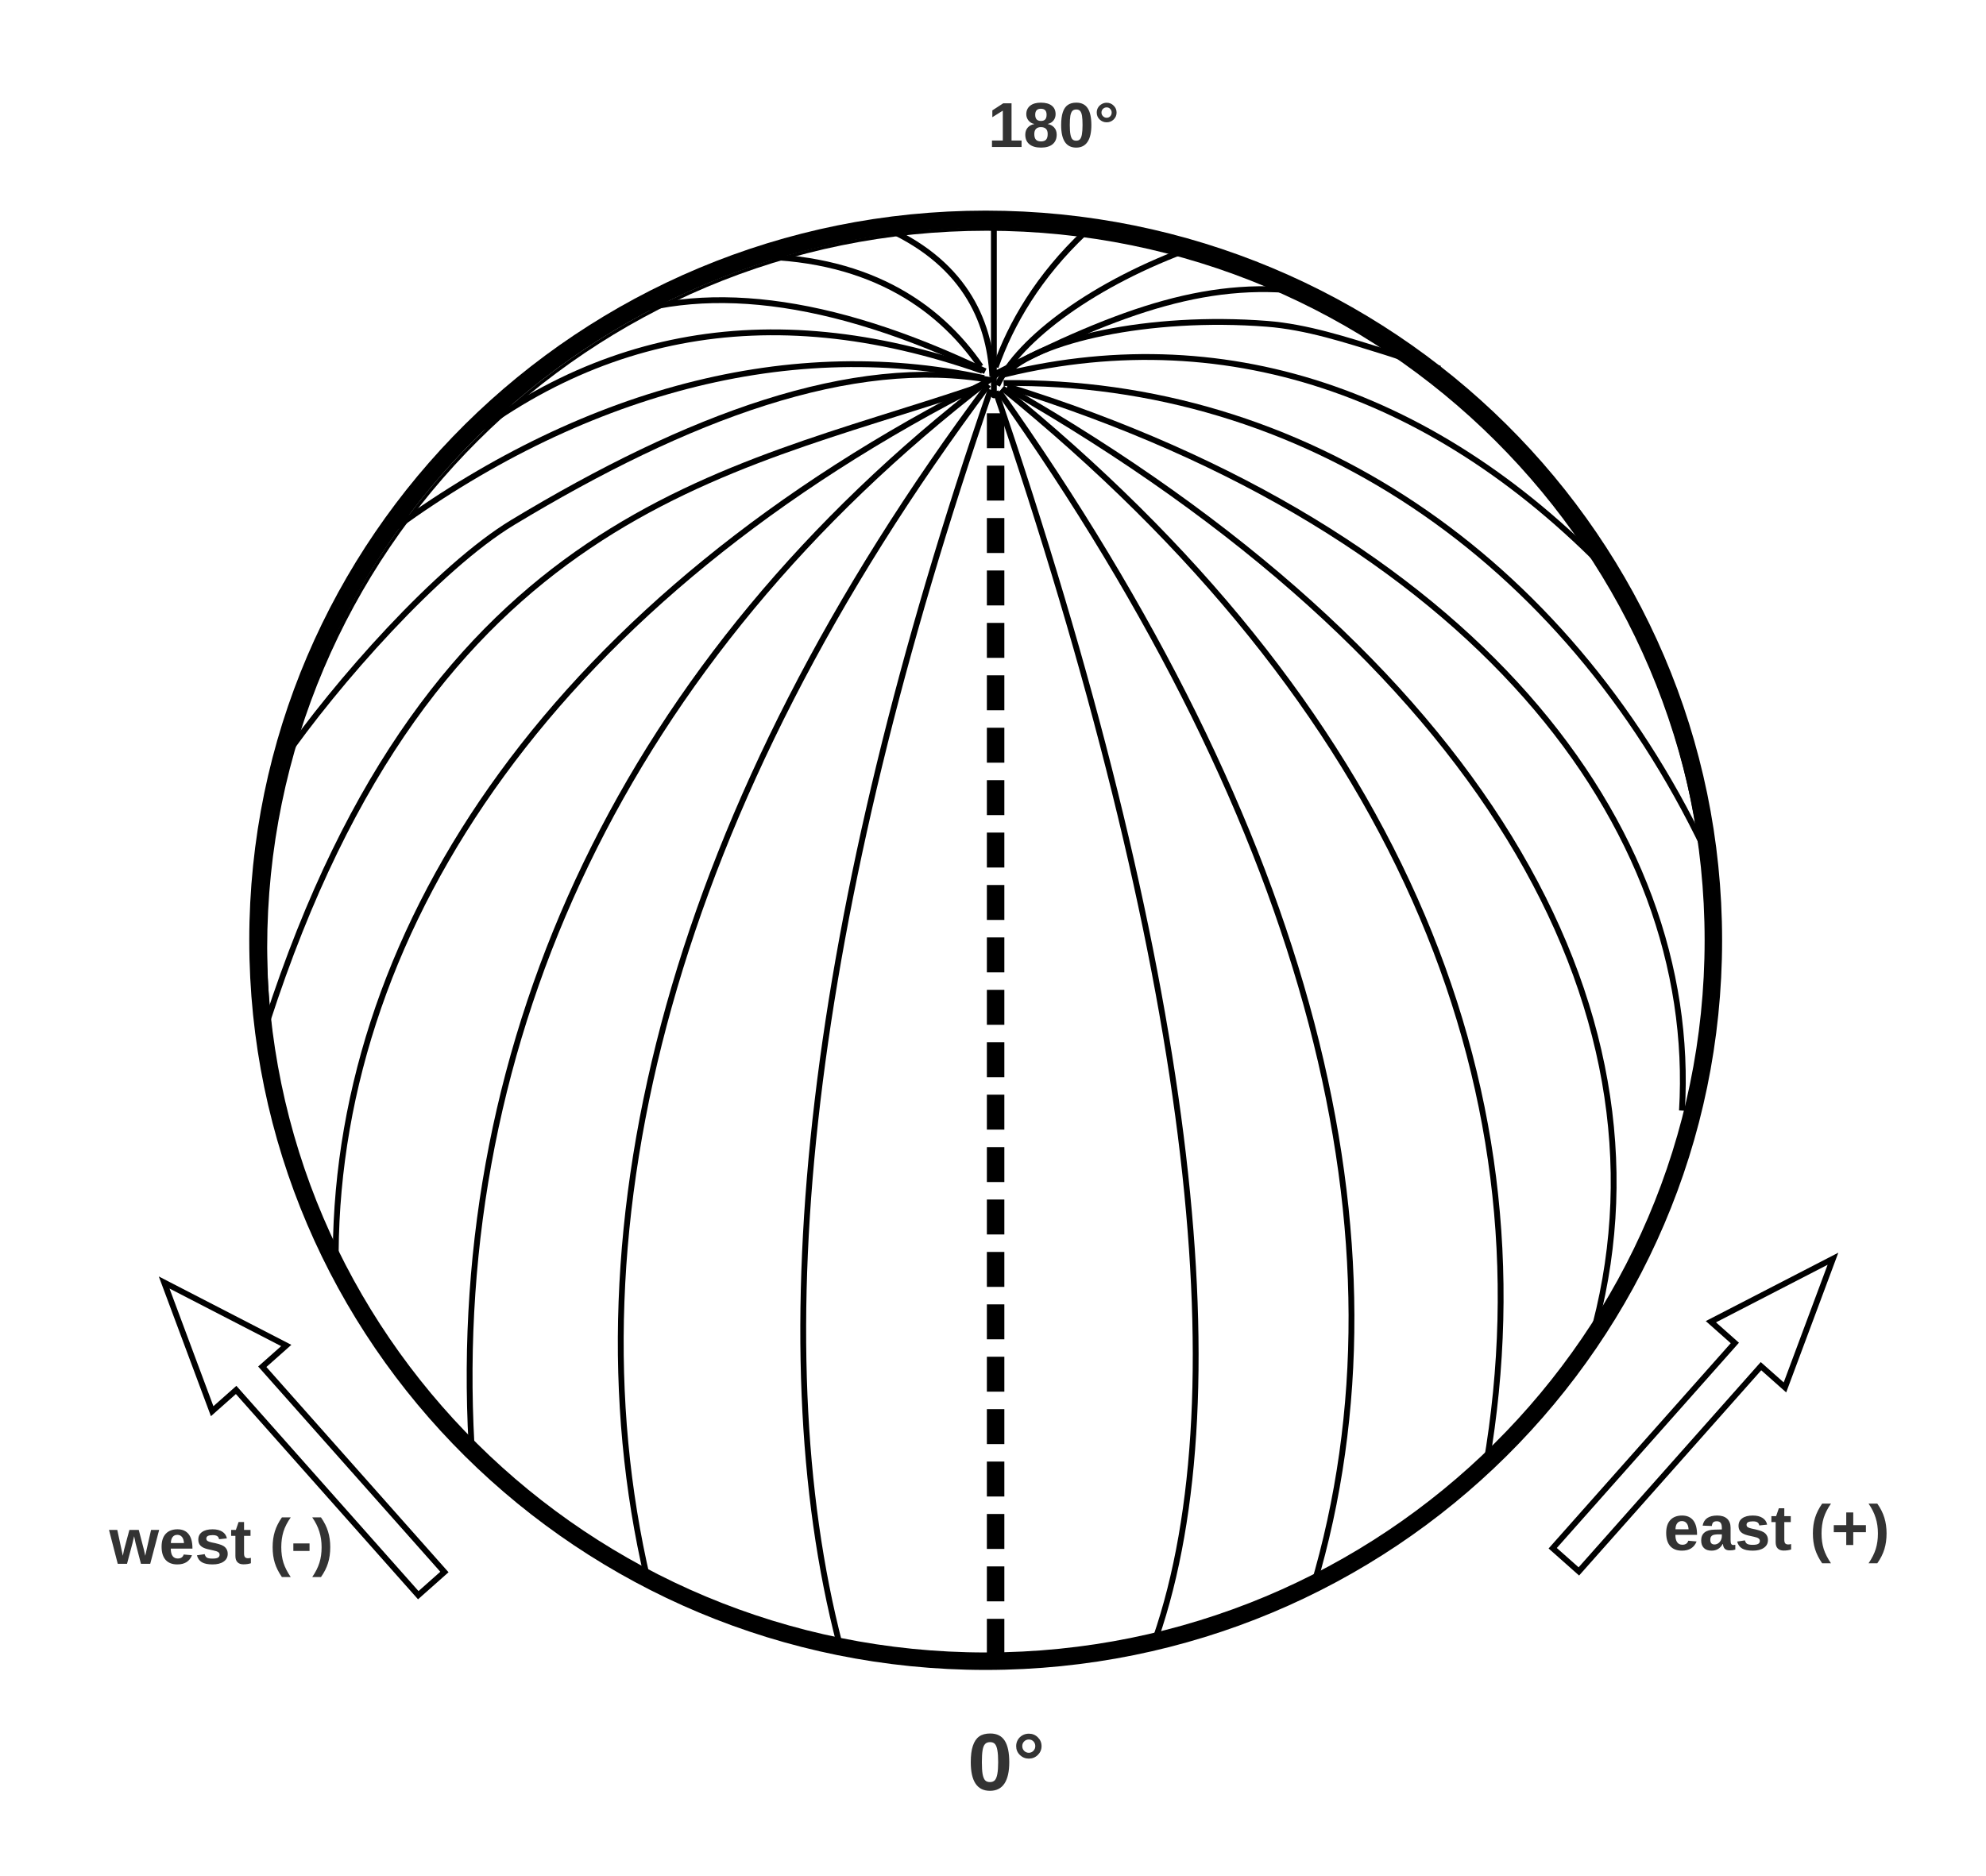
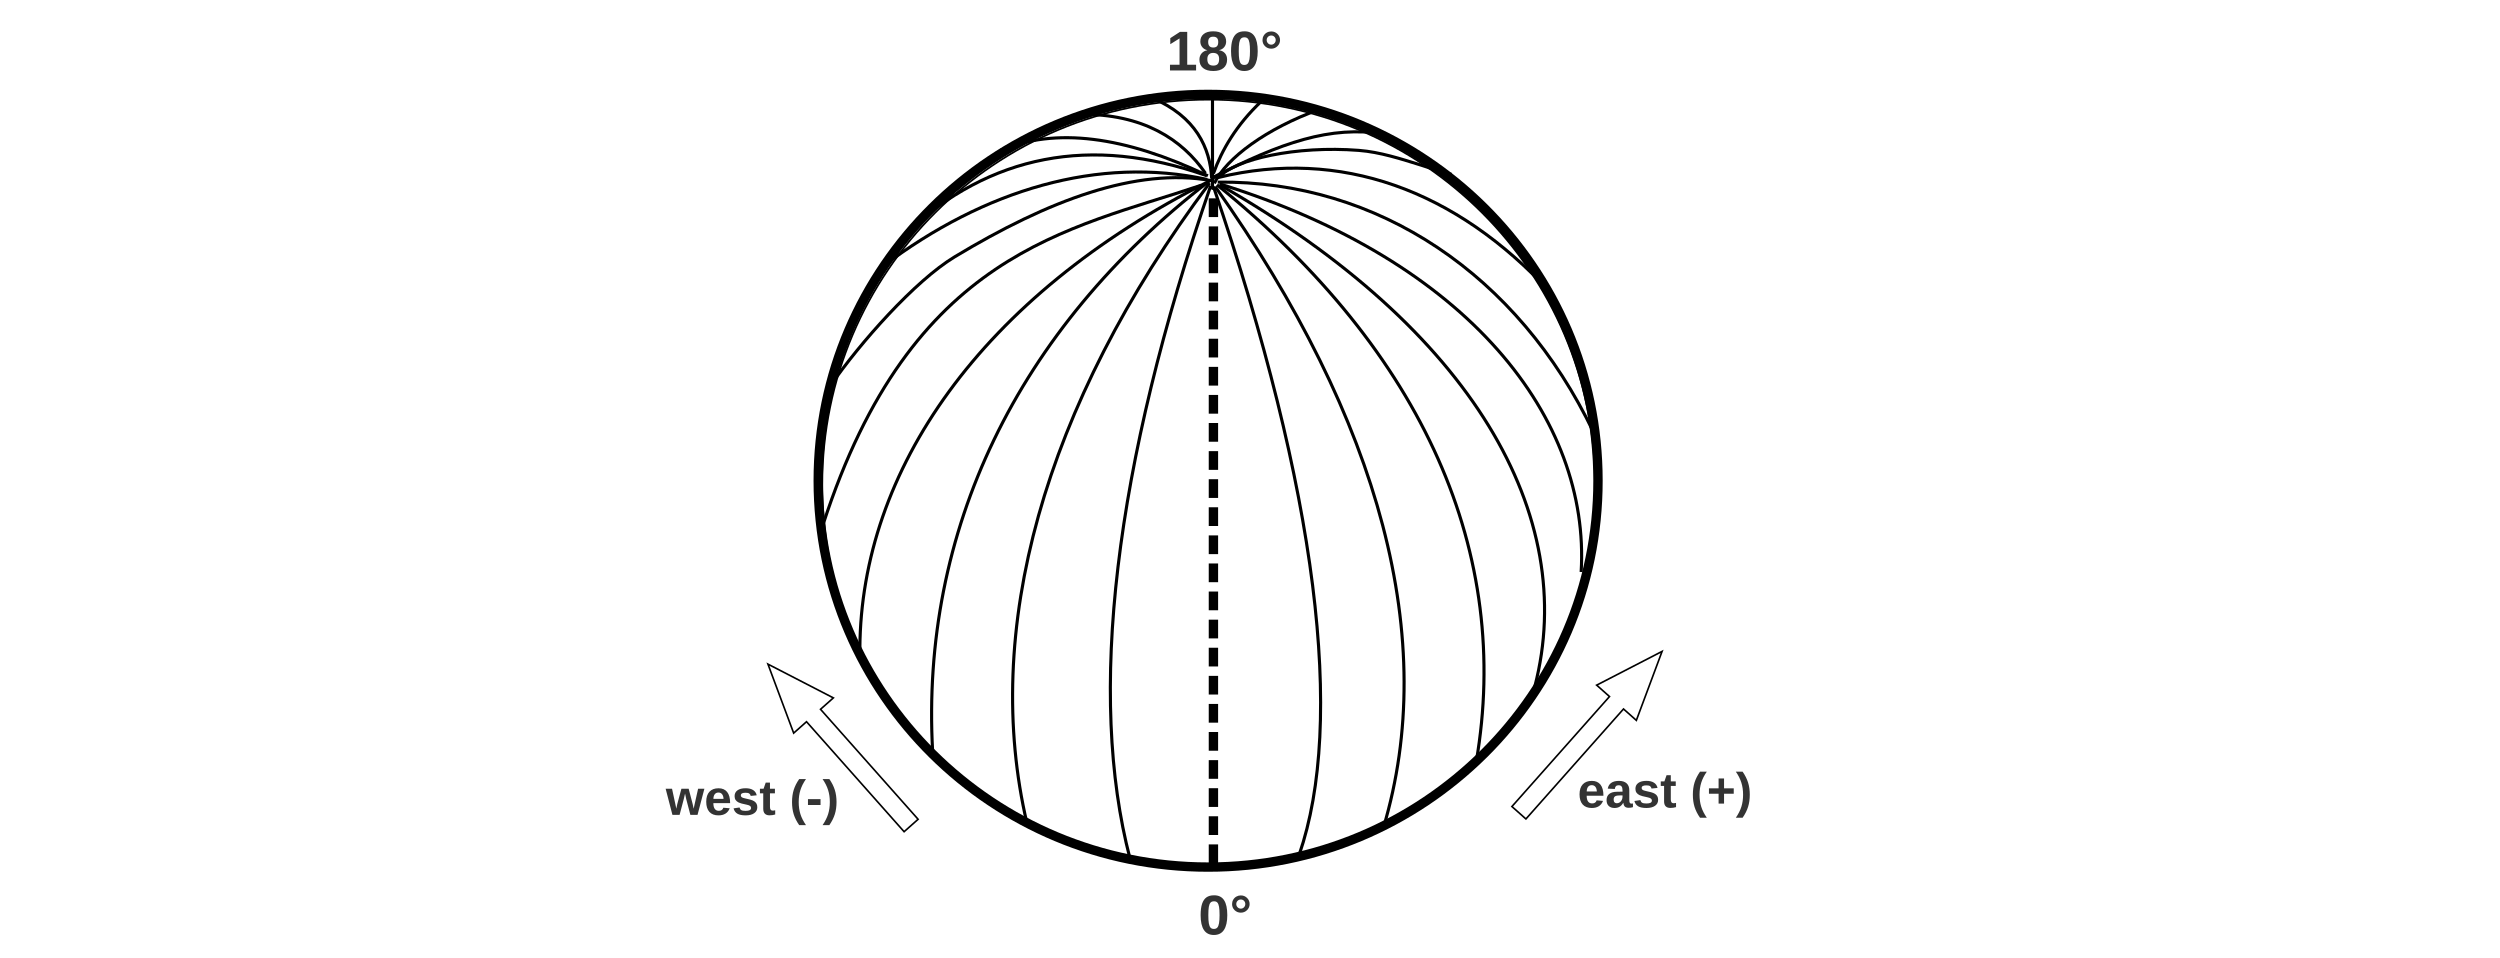
- <svg xmlns="http://www.w3.org/2000/svg" xmlns:ns1="https://boxy-svg.com" version="1.1" x="0px" y="0px" width="312.134" height="294.804" viewBox="0 0 318 322" id="svg350" lang="mul">
-   <g id="g348" style="font-family:'Liberation Sans', Dyuthi, 'VL PGothic', sans-serif" transform="matrix(1, 0, 0, 1, -339.6552, -4.345558)">
+ <svg xmlns="http://www.w3.org/2000/svg" xmlns:ns1="https://boxy-svg.com" version="1.1" x="0px" y="0px" width="1515.606" height="580.758" viewBox="0 0 1515.6 580.8" id="svg350" lang="mul">
+   <rect x="-0.176" y="-0.991" width="1515.606" height="580.758" style="stroke: rgb(0, 0, 0); fill: rgb(255, 255, 255); stroke-width: 0px; pointer-events: none;">
+     </rect>
+   <g id="g348" style="font-family: 'Liberation Sans', Dyuthi, 'VL PGothic', sans-serif;" transform="matrix(1.892277, 0, 0, 1.892277, -208.8165, -22.25759)">
    <path stroke-miterlimit="22.926" d="m 497.564,43.682 c 68.356,0 123.791,55.256 123.791,123.393 0,68.137 -55.435,123.393 -123.791,123.393 -68.355,0 -123.79,-55.256 -123.79,-123.393 0,-68.137 55.435,-123.393 123.79,-123.393 z" id="path64" style="fill:none;stroke:#000000;stroke-width:0.567;stroke-miterlimit:22.926" />
    <path stroke-miterlimit="22.926" d="m 497.399,42.009 c 68.979,0 124.918,55.431 124.918,123.782 0,68.351 -55.938,123.783 -124.918,123.783 -68.979,0 -124.917,-55.432 -124.917,-123.783 0,-68.351 55.939,-123.782 124.917,-123.782 z" id="path94" style="fill:none;stroke:#000000;stroke-width:3;stroke-miterlimit:22.926" />
    <path stroke-miterlimit="22.926" d="m 499.104,75.3 c 0,137.027 0,210.101 0,214.274" id="path96" style="fill:none;stroke:#000000;stroke-width:3;stroke-miterlimit:22.926;stroke-dasharray:6, 3" />
    <path stroke-miterlimit="22.926" d="m 526.588,285.599 c 14.691,-42.586 5.91,-116.212 -27.481,-214.064" id="path98" style="fill:none;stroke:#000000;stroke-width:1;stroke-miterlimit:22.926" />
    <path stroke-miterlimit="22.926" d="m 499.671,71.535 c 53.374,75.431 71.732,145.556 53.942,205.263" id="path100" style="fill:none;stroke:#000000;stroke-width:1;stroke-miterlimit:22.926" />
    <path stroke-miterlimit="22.926" d="m 500.239,70.967 c 66.706,54.015 94.47,118.461 83.076,184.822" id="path102" style="fill:none;stroke:#000000;stroke-width:1;stroke-miterlimit:22.926" />
    <path stroke-miterlimit="22.926" d="M 602.092,231.657 C 616.218,176.959 582.173,117.339 501.091,70.968" id="path104" style="fill:none;stroke:#000000;stroke-width:1;stroke-miterlimit:22.926" />
    <path stroke-miterlimit="22.926" d="m 501.091,70.683 c 80.163,24.887 118.77,75.428 115.833,124.35" id="path106" style="fill:none;stroke:#000000;stroke-width:1;stroke-miterlimit:22.926" />
    <path stroke-miterlimit="22.926" d="M 620.798,150.076 C 596.785,99.902 551.824,69.529 500.479,70.116" id="path108" style="fill:none;stroke:#000000;stroke-width:1;stroke-miterlimit:22.926" />
    <path stroke-miterlimit="22.926" d="M 607.271,105.669 C 576.709,72.346 539.518,59.227 500.807,68.584 c 5.349,-5.817 24.615,-10.219 44.899,-8.638 6.807,0.53 13.56,2.749 20.111,4.78 3.675,1.139 6.086,2.219 9.609,2.908" id="path110" style="fill:none;stroke:#000000;stroke-width:1;stroke-miterlimit:22.926" />
    <path stroke-miterlimit="22.926" d="m 533.052,46.813 c -16.856,6.039 -29.891,15.66 -33.665,23.711" id="path112" style="fill:none;stroke:#000000;stroke-width:1;stroke-miterlimit:22.926" />
    <path stroke-miterlimit="22.926" d="m 514.419,44.265 c -7.949,7.507 -12.666,15.598 -15.315,23.106" id="path114" style="fill:none;stroke:#000000;stroke-width:1;stroke-miterlimit:22.926" />
    <path stroke-miterlimit="22.926" d="m 479.305,43.084 c 14.283,6 18.754,16.177 19.239,25.869" id="path116" style="fill:none;stroke:#000000;stroke-width:1;stroke-miterlimit:22.926" />
    <path stroke-miterlimit="22.926" d="m 456.339,48.39 c 20.193,-0.212 32.769,8.045 40.209,18.886" id="path118" style="fill:none;stroke:#000000;stroke-width:1;stroke-miterlimit:22.926" />
    <path stroke-miterlimit="22.926" d="M 496.832,68.022 C 459.847,55.009 427.664,61.196 400.285,86.582" id="path120" style="fill:none;stroke:#000000;stroke-width:1;stroke-miterlimit:22.926" />
    <path stroke-miterlimit="22.926" d="M 497.116,69.266 C 462.409,61.67 425.785,72.458 393.207,97.087" id="path122" style="fill:none;stroke:#000000;stroke-width:1;stroke-miterlimit:22.926" />
    <path stroke-miterlimit="22.926" d="m 498.325,69.622 c -23.903,-4.254 -52.099,6.303 -82.098,24.414 -12.774,7.712 -30.421,27.667 -39.644,41.03" id="path124" style="fill:none;stroke:#000000;stroke-width:1;stroke-miterlimit:22.926" />
    <path stroke-miterlimit="22.926" d="M 495.128,71.132 C 452.529,85.524 402.361,92.416 374.071,179.709" id="path126" style="fill:none;stroke:#000000;stroke-width:1;stroke-miterlimit:22.926" />
    <path stroke-miterlimit="22.926" d="M 385.825,219.356 C 386.214,162.75 424.259,106.851 497.688,69.832 435.914,117.429 405.25,182.328 409.136,252.449" id="path128" style="fill:none;stroke:#000000;stroke-width:1;stroke-miterlimit:22.926" />
    <path stroke-miterlimit="22.926" d="m 497.874,70.399 c -53.887,72.109 -72.826,143.976 -58.521,205.113" id="path130" style="fill:none;stroke:#000000;stroke-width:1;stroke-miterlimit:22.926" />
    <path stroke-miterlimit="22.926" d="m 498.243,71.251 c -31.172,90.377 -39.426,163.53 -25.898,215.483" id="path132" style="fill:none;stroke:#000000;stroke-width:1;stroke-miterlimit:22.926" />
    <path stroke-miterlimit="22.926" d="m 498.805,41.745 c 0,27.489 0,36.399 0,26.73" id="path144" style="fill:none;stroke:#000000;stroke-width:1;stroke-miterlimit:22.926" />
    <path stroke-miterlimit="22.926" d="M 497.328,68.088 C 470.519,55.266 448.373,52.546 430.889,59.929" id="path146" style="fill:none;stroke:#000000;stroke-width:1;stroke-miterlimit:22.926" />
    <path stroke-miterlimit="22.926" d="m 553.86,54.684 c -17.483,-2.719 -32.929,2.72 -55.075,13.987" id="path148" style="fill:none;stroke:#000000;stroke-width:1;stroke-miterlimit:22.926" />
    <g font-size="16" id="g230" style="font-size: 16px; visibility: hidden;" transform="translate(6,6)">
      <path d="m 619.013,249.169 -0.675,15.183 -0.258,-0.325 -0.264,-0.315 -0.269,-0.305 -0.273,-0.294 -0.278,-0.283 -0.284,-0.273 -0.289,-0.263 -0.293,-0.252 -0.3,-0.241 -0.304,-0.231 -0.31,-0.221 -0.313,-0.21 -0.319,-0.199 -0.324,-0.188 -0.33,-0.179 -0.334,-0.167 -0.34,-0.157 -0.345,-0.147 -0.35,-0.136 -0.354,-0.126 -0.36,-0.115 -0.365,-0.104 -0.369,-0.094 -0.376,-0.083 -0.38,-0.073 -0.386,-0.063 -0.39,-0.052 -0.396,-0.042 -0.4,-0.03 -0.406,-0.021 -0.41,-0.01 -0.416,10e-4 z m -3.949,5.891 1.798,0.867 -0.918,1.856 -0.953,1.819 -0.981,1.791 -1.017,1.758 -1.049,1.725 -1.081,1.692 -1.116,1.66 -1.145,1.622 -1.177,1.594 -1.213,1.561 -1.244,1.524 -1.275,1.495 -1.309,1.463 -1.34,1.425 -1.371,1.393 -1.408,1.36 -1.436,1.33 -1.471,1.295 -1.5,1.261 -1.535,1.225 -1.567,1.195 -1.595,1.159 -1.631,1.13 -1.663,1.093 -1.695,1.061 -1.727,1.027 -1.759,0.994 -1.79,0.958 -1.822,0.929 -1.854,0.892 -1.886,0.863 -1.918,0.826 -0.767,-1.844 1.88,-0.811 1.847,-0.84 1.815,-0.876 1.783,-0.905 1.751,-0.942 1.72,-0.971 1.688,-1.004 1.656,-1.037 1.623,-1.069 1.592,-1.099 1.564,-1.136 1.528,-1.164 1.496,-1.201 1.468,-1.229 1.433,-1.264 1.404,-1.292 1.368,-1.328 1.341,-1.361 1.309,-1.394 1.277,-1.424 1.244,-1.456 1.213,-1.492 1.182,-1.522 1.153,-1.555 1.121,-1.591 1.085,-1.62 1.058,-1.653 1.025,-1.687 0.993,-1.719 0.966,-1.752 0.93,-1.789 z" id="path216" />
    </g>
  </g>
-   <text style="fill: rgb(51, 51, 51); font-family: Arial, sans-serif; font-size: 13.9px; font-weight: 700; white-space: pre;" x="154.636" y="307.342">0°</text>
-   <path d="M 303.972 287.367 H 351.085 L 351.085 281.867 L 373.085 290.367 L 351.085 298.867 L 351.085 293.367 H 303.972 V 287.367 Z" style="stroke: rgb(0, 0, 0); fill: rgba(216, 216, 216, 0);" transform="matrix(0.663665, -0.74803, 0.74803, 0.663665, -161.6124, 302.4957)" ns1:shape="arrow 303.972 281.867 69.113 17 6 22 0 1@cf704cb2" />
-   <path d="M -303.972 -276.367 H -256.859 L -256.859 -281.867 L -234.859 -273.367 L -256.859 -264.867 L -256.859 -270.367 H -303.972 V -276.367 Z" style="stroke: rgb(0, 0, 0); fill: rgba(216, 216, 216, 0);" transform="matrix(-0.663665, -0.74803, -0.74803, 0.663665, -343.639, 225.948)" ns1:shape="arrow -303.972 -281.867 69.113 17 6 22 0 1@8af9ff29" />
-   <text style="fill: rgb(51, 51, 51); font-family: Arial, sans-serif; font-size: 10.9px; font-weight: 700; white-space: pre;" x="158.138" y="25.236">180°</text>
-   <text style="fill: rgb(51, 51, 51); font-family: Arial, sans-serif; font-size: 11px; font-weight: 700; text-anchor: middle; white-space: pre;" transform="matrix(1, 0, 0, 1, -0.685836, 0.685836)" x="27.217" y="267.819">west (-)</text>
-   <text style="fill: rgb(51, 51, 51); font-family: Arial, sans-serif; font-size: 11px; font-weight: 700; text-anchor: middle; white-space: pre;" transform="matrix(1, 0, 0, 1, 266.3208, -1.677923)" x="27.217" y="267.819">east (+)</text>
+   <text style="fill: rgb(51, 51, 51); font-family: Arial, sans-serif; font-size: 34px; font-weight: 700; white-space: pre;" x="726.52" y="566.542">0°</text>
+   <path d="M 575.199 543.779 H 664.35 L 664.35 533.371 L 705.98 549.456 L 664.35 565.54 L 664.35 555.133 H 575.199 V 543.779 Z" style="stroke: rgb(0, 0, 0); fill: rgba(216, 216, 216, 0);" transform="matrix(0.663665, -0.74803, 0.74803, 0.663665, 128.09, 558.3711)" ns1:shape="arrow 575.199 533.371 130.781 32.169 11.354 41.63 0 1@1d62b119" />
+   <path d="M -575.199 -522.964 H -486.048 L -486.048 -533.371 L -444.418 -517.287 L -486.048 -501.202 L -486.048 -511.61 H -575.199 V -522.964 Z" style="stroke: rgb(0, 0, 0); fill: rgba(216, 216, 216, 0);" transform="matrix(-0.663665, -0.74803, -0.74803, 0.663665, -216.3552, 413.5229)" ns1:shape="arrow -575.199 -533.371 130.781 32.169 11.354 41.63 0 1@021e39fa" />
+   <text style="fill: rgb(51, 51, 51); font-family: Arial, sans-serif; font-size: 34px; font-weight: 700; white-space: pre;" x="707.146" y="42.719">180°</text>
+   <text style="fill: rgb(51, 51, 51); font-family: Arial, sans-serif; font-size: 30px; font-weight: 700; text-anchor: middle; white-space: pre;" x="456.109" y="494.051">west (-)</text>
+   <text style="fill: rgb(51, 51, 51); font-family: Arial, sans-serif; font-size: 30px; font-weight: 700; text-anchor: middle; white-space: pre;" x="1009.361" y="489.578">east (+)</text>
</svg>
